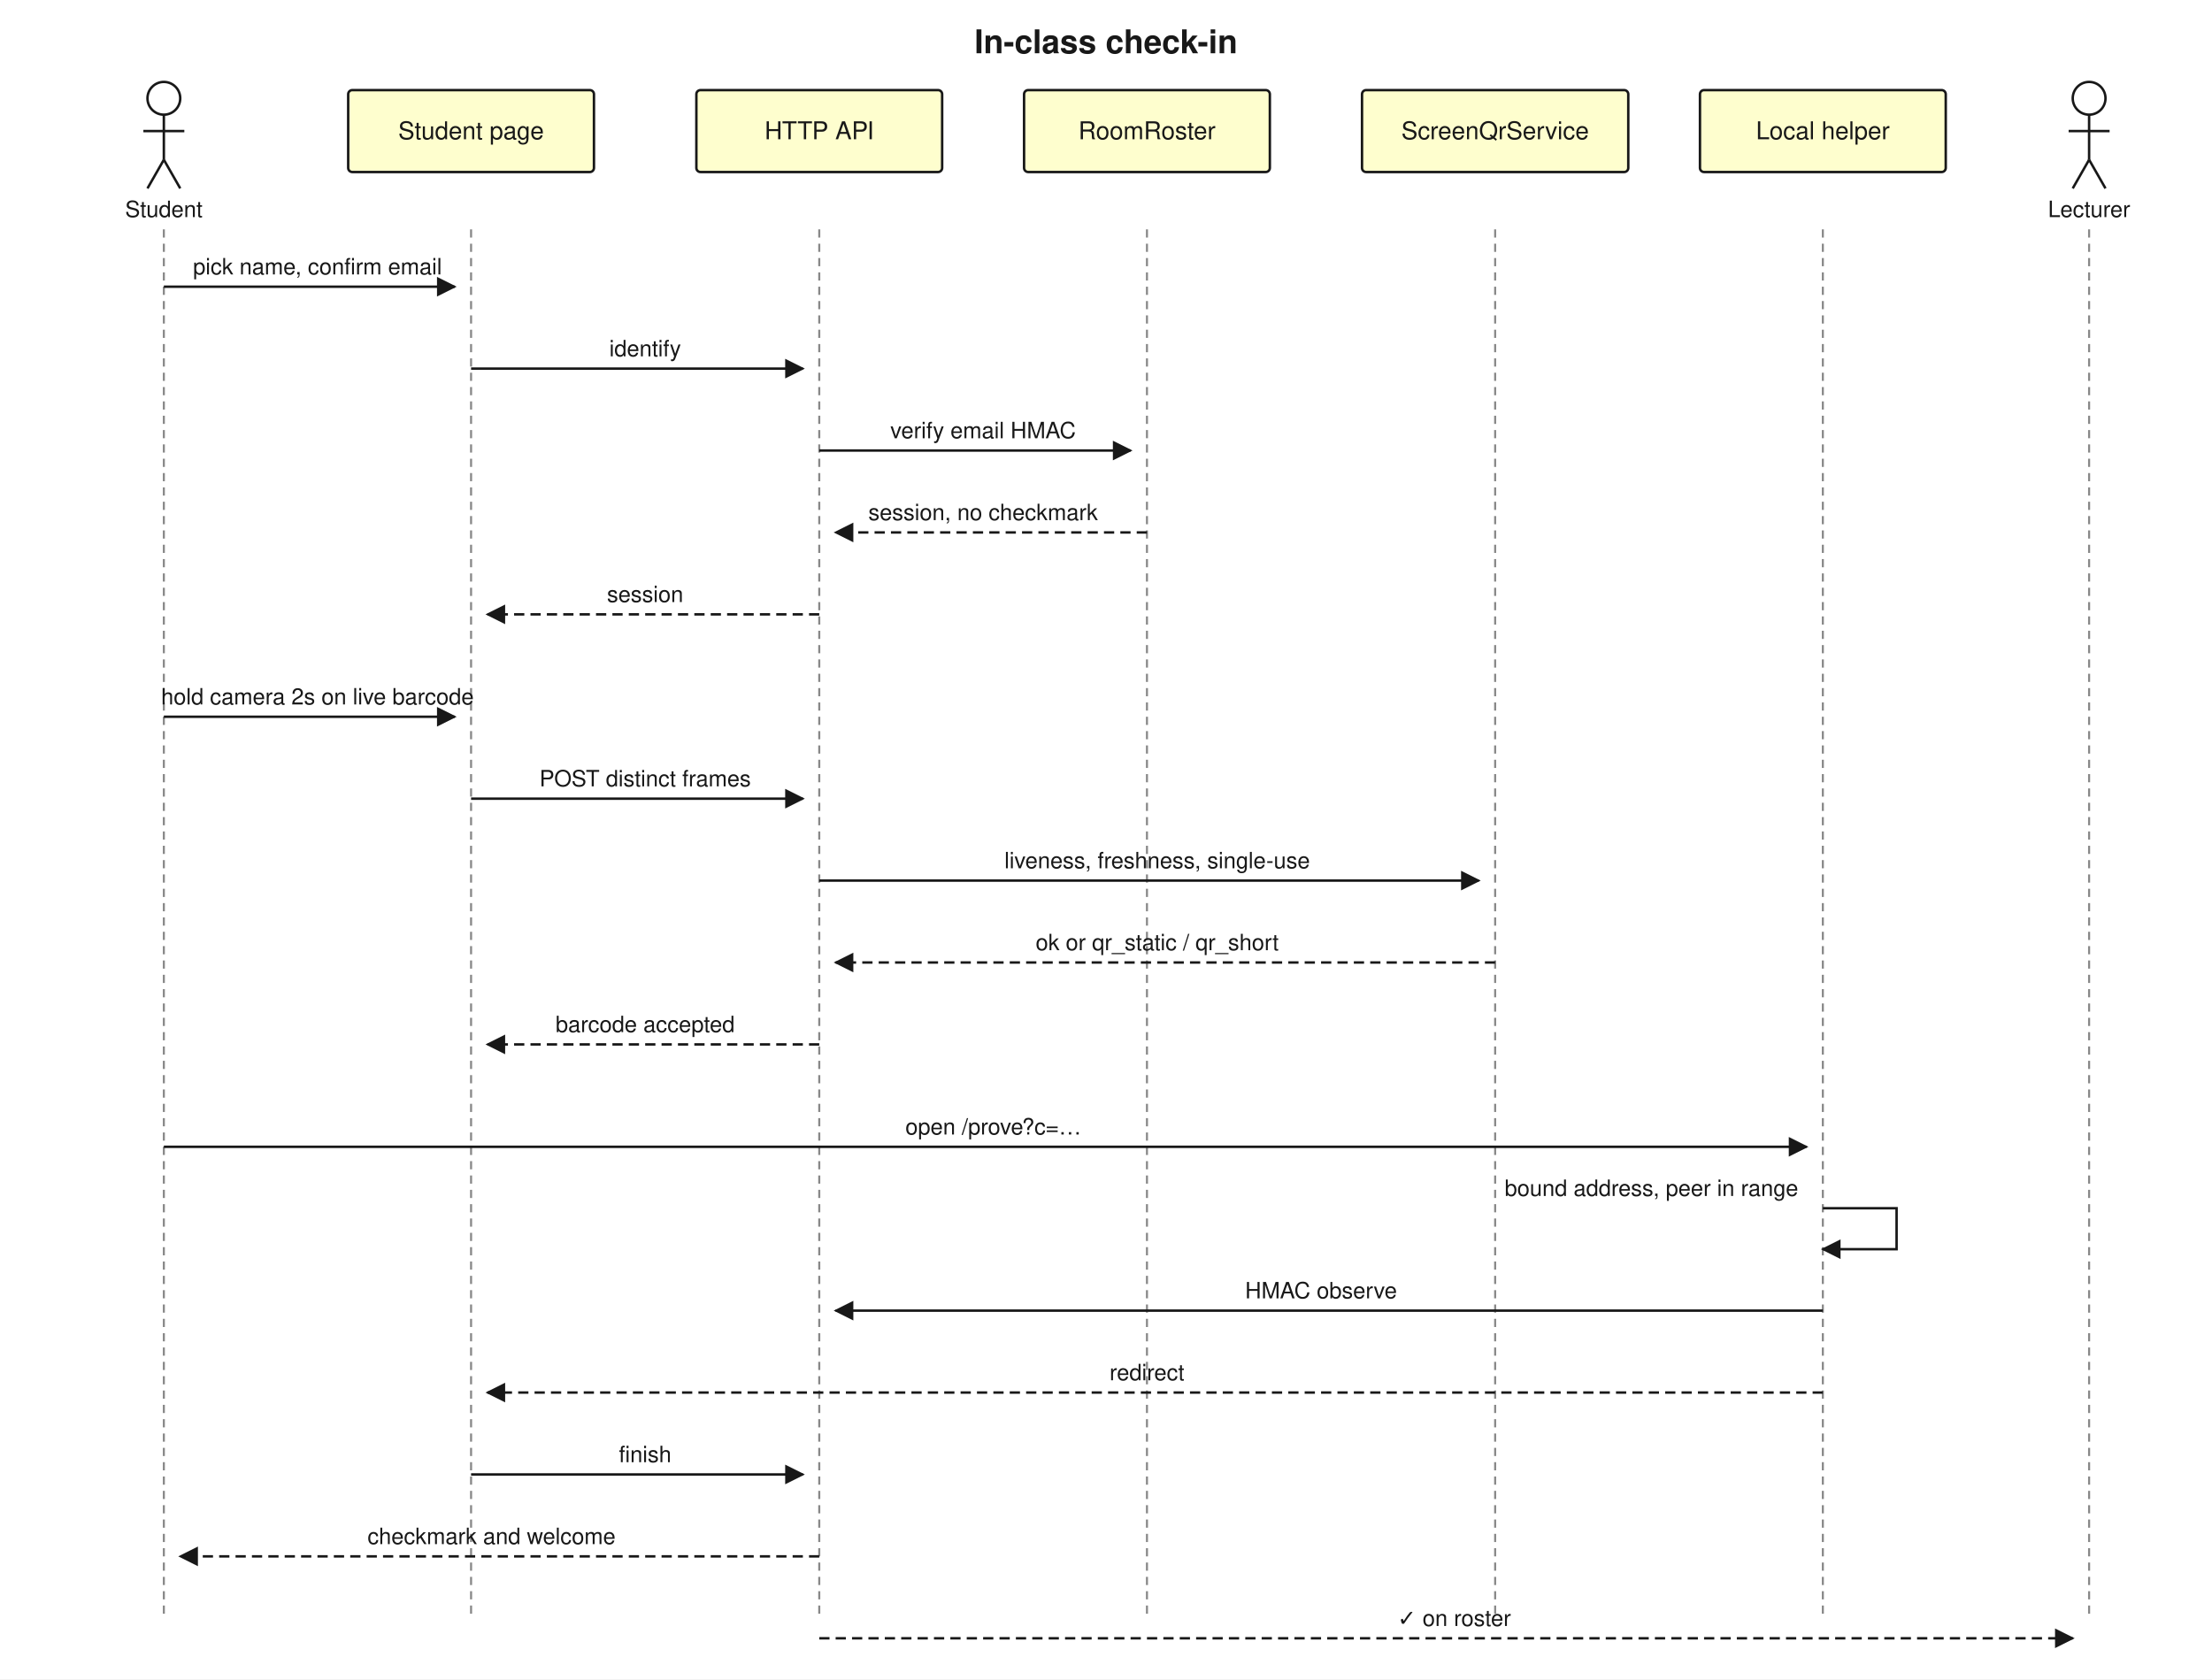
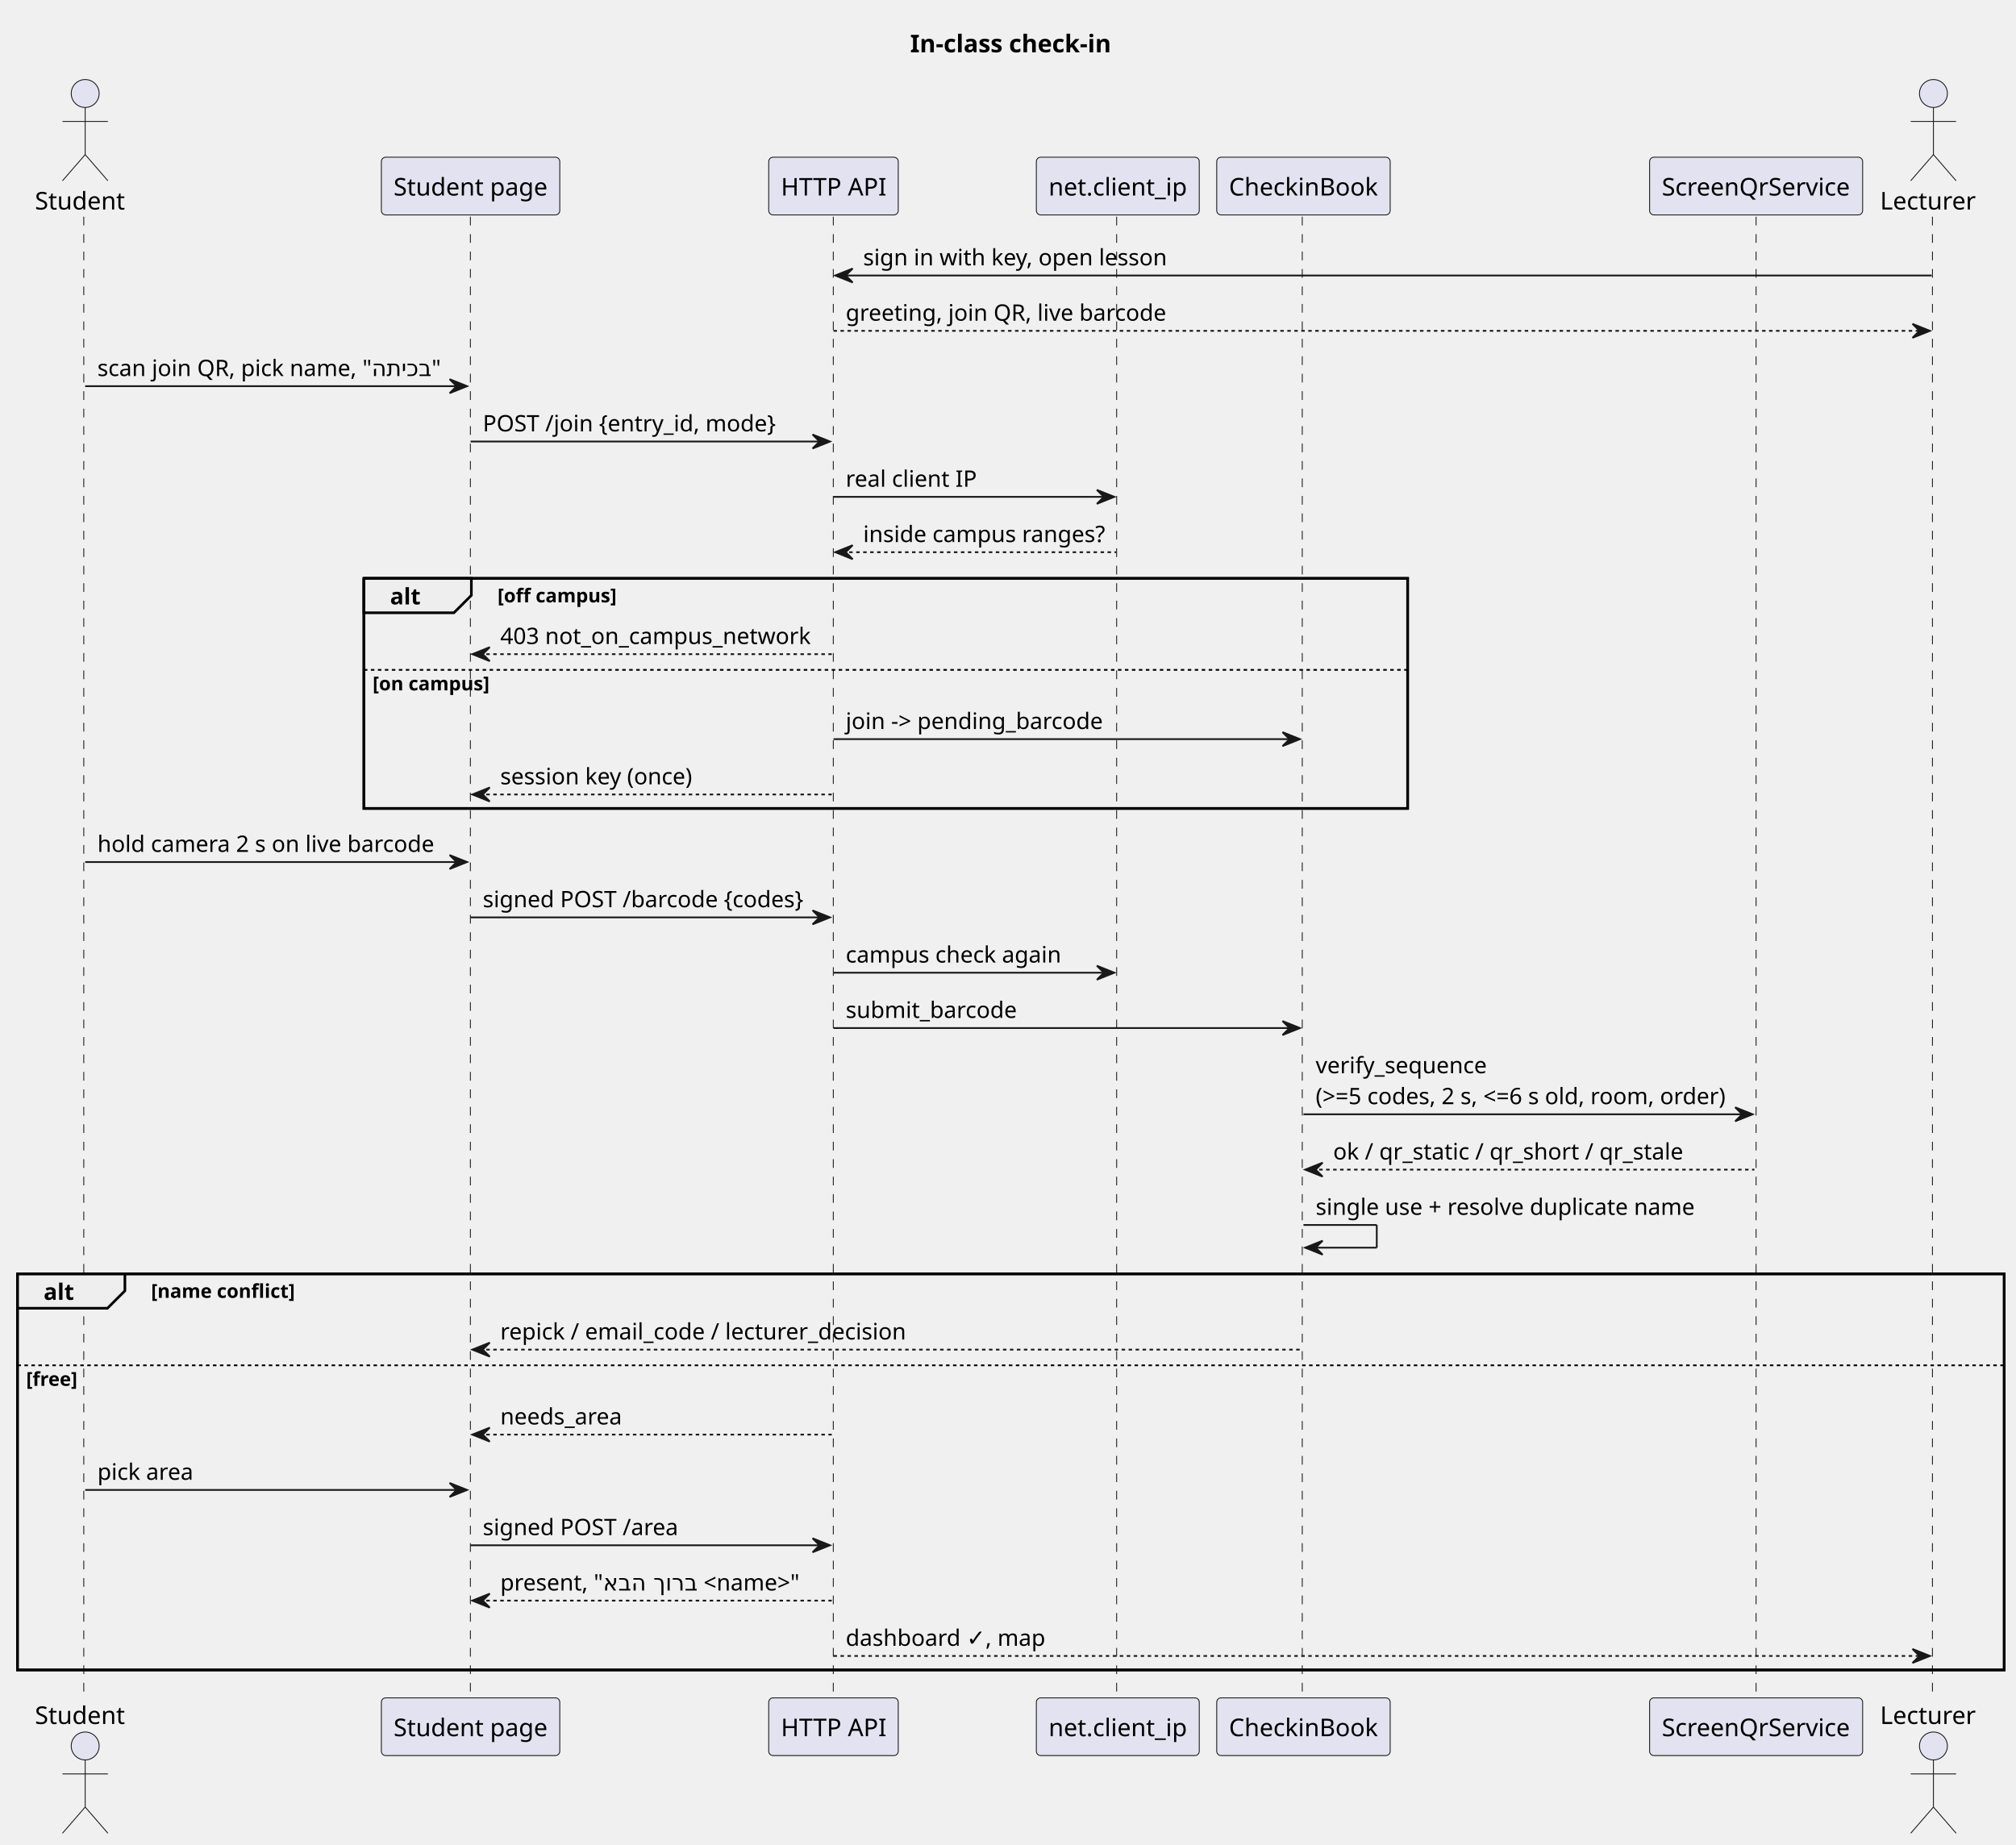
- <svg xmlns="http://www.w3.org/2000/svg" width="1080" height="820" viewBox="0 0 1080 820" role="img" aria-label="In-class check-in">
-   <defs>
-     <marker id="arrow" viewBox="0 0 10 10" refX="9" refY="5" markerWidth="8" markerHeight="8" orient="auto">
-       <path d="M 0 0 L 10 5 L 0 10 z" fill="#181818" />
-     </marker>
-     <style>
-       text { font-family: Helvetica, Arial, sans-serif; fill: #181818; }
-       .title { font-size: 16px; font-weight: bold; }
-       .pkg { font-size: 12px; font-style: italic; fill: #333; }
-       .label { font-size: 12px; }
-       .small { font-size: 11px; }
-       .cls { font-size: 12px; font-weight: bold; }
-       .attr { font-size: 11px; }
-     </style>
-   </defs>
-   <rect width="100%" height="100%" fill="#ffffff" />
-   <text class="title" x="540.0" y="26" text-anchor="middle">In-class check-in</text>
-   <circle cx="80" cy="48" r="8" fill="none" stroke="#181818" stroke-width="1.2" />
-   <line x1="80" y1="56" x2="80" y2="78" stroke="#181818" stroke-width="1.2" />
-   <line x1="70" y1="64" x2="90" y2="64" stroke="#181818" stroke-width="1.2" />
-   <line x1="80" y1="78" x2="72" y2="92" stroke="#181818" stroke-width="1.2" />
-   <line x1="80" y1="78" x2="88" y2="92" stroke="#181818" stroke-width="1.2" />
-   <text class="small" x="80.0" y="106.0" text-anchor="middle">Student</text>
-   <line x1="80" y1="112" x2="80" y2="790" stroke="#888" stroke-width="1" stroke-dasharray="4 3" />
-   <rect x="170.0" y="44.0" width="120.0" height="40.0" rx="2" fill="#FEFECE" stroke="#181818" stroke-width="1.2" />
-   <text class="label" x="230.0" y="68.0" text-anchor="middle">Student page</text>
-   <line x1="230" y1="112" x2="230" y2="790" stroke="#888" stroke-width="1" stroke-dasharray="4 3" />
-   <rect x="340.0" y="44.0" width="120.0" height="40.0" rx="2" fill="#FEFECE" stroke="#181818" stroke-width="1.2" />
-   <text class="label" x="400.0" y="68.0" text-anchor="middle">HTTP API</text>
-   <line x1="400" y1="112" x2="400" y2="790" stroke="#888" stroke-width="1" stroke-dasharray="4 3" />
-   <rect x="500.0" y="44.0" width="120.0" height="40.0" rx="2" fill="#FEFECE" stroke="#181818" stroke-width="1.2" />
-   <text class="label" x="560.0" y="68.0" text-anchor="middle">RoomRoster</text>
-   <line x1="560" y1="112" x2="560" y2="790" stroke="#888" stroke-width="1" stroke-dasharray="4 3" />
-   <rect x="665.0" y="44.0" width="130.0" height="40.0" rx="2" fill="#FEFECE" stroke="#181818" stroke-width="1.2" />
-   <text class="label" x="730.0" y="68.0" text-anchor="middle">ScreenQrService</text>
-   <line x1="730" y1="112" x2="730" y2="790" stroke="#888" stroke-width="1" stroke-dasharray="4 3" />
-   <rect x="830.0" y="44.0" width="120.0" height="40.0" rx="2" fill="#FEFECE" stroke="#181818" stroke-width="1.2" />
-   <text class="label" x="890.0" y="68.0" text-anchor="middle">Local helper</text>
-   <line x1="890" y1="112" x2="890" y2="790" stroke="#888" stroke-width="1" stroke-dasharray="4 3" />
-   <circle cx="1020" cy="48" r="8" fill="none" stroke="#181818" stroke-width="1.2" />
-   <line x1="1020" y1="56" x2="1020" y2="78" stroke="#181818" stroke-width="1.2" />
-   <line x1="1010" y1="64" x2="1030" y2="64" stroke="#181818" stroke-width="1.2" />
-   <line x1="1020" y1="78" x2="1012" y2="92" stroke="#181818" stroke-width="1.2" />
-   <line x1="1020" y1="78" x2="1028" y2="92" stroke="#181818" stroke-width="1.2" />
-   <text class="small" x="1020.0" y="106.0" text-anchor="middle">Lecturer</text>
-   <line x1="1020" y1="112" x2="1020" y2="790" stroke="#888" stroke-width="1" stroke-dasharray="4 3" />
-   <line x1="80" y1="140" x2="222" y2="140" stroke="#181818" stroke-width="1.2" marker-end="url(#arrow)" />
-   <text class="small" x="155.0" y="134.0" text-anchor="middle">pick name, confirm email</text>
-   <line x1="230" y1="180" x2="392" y2="180" stroke="#181818" stroke-width="1.2" marker-end="url(#arrow)" />
-   <text class="small" x="315.0" y="174.0" text-anchor="middle">identify</text>
-   <line x1="400" y1="220" x2="552" y2="220" stroke="#181818" stroke-width="1.2" marker-end="url(#arrow)" />
-   <text class="small" x="480.0" y="214.0" text-anchor="middle">verify email HMAC</text>
-   <line x1="560" y1="260" x2="408" y2="260" stroke="#181818" stroke-width="1.2" stroke-dasharray="5 3" marker-end="url(#arrow)" />
-   <text class="small" x="480.0" y="254.0" text-anchor="middle">session, no checkmark</text>
-   <line x1="400" y1="300" x2="238" y2="300" stroke="#181818" stroke-width="1.2" stroke-dasharray="5 3" marker-end="url(#arrow)" />
-   <text class="small" x="315.0" y="294.0" text-anchor="middle">session</text>
-   <line x1="80" y1="350" x2="222" y2="350" stroke="#181818" stroke-width="1.2" marker-end="url(#arrow)" />
-   <text class="small" x="155.0" y="344.0" text-anchor="middle">hold camera 2s on live barcode</text>
-   <line x1="230" y1="390" x2="392" y2="390" stroke="#181818" stroke-width="1.2" marker-end="url(#arrow)" />
-   <text class="small" x="315.0" y="384.0" text-anchor="middle">POST distinct frames</text>
-   <line x1="400" y1="430" x2="722" y2="430" stroke="#181818" stroke-width="1.2" marker-end="url(#arrow)" />
-   <text class="small" x="565.0" y="424.0" text-anchor="middle">liveness, freshness, single-use</text>
-   <line x1="730" y1="470" x2="408" y2="470" stroke="#181818" stroke-width="1.2" stroke-dasharray="5 3" marker-end="url(#arrow)" />
-   <text class="small" x="565.0" y="464.0" text-anchor="middle">ok or qr_static / qr_short</text>
-   <line x1="400" y1="510" x2="238" y2="510" stroke="#181818" stroke-width="1.2" stroke-dasharray="5 3" marker-end="url(#arrow)" />
-   <text class="small" x="315.0" y="504.0" text-anchor="middle">barcode accepted</text>
-   <line x1="80" y1="560" x2="882" y2="560" stroke="#181818" stroke-width="1.2" marker-end="url(#arrow)" />
-   <text class="small" x="485.0" y="554.0" text-anchor="middle">open /prove?c=…</text>
-   <path d="M 890 590 L 926 590 L 926 610 L 890 610" fill="none" stroke="#181818" stroke-width="1.2" marker-end="url(#arrow)" />
-   <text class="small" x="878.0" y="584.0" text-anchor="end">bound address, peer in range</text>
-   <line x1="890" y1="640" x2="408" y2="640" stroke="#181818" stroke-width="1.2" marker-end="url(#arrow)" />
-   <text class="small" x="645.0" y="634.0" text-anchor="middle">HMAC observe</text>
-   <line x1="890" y1="680" x2="238" y2="680" stroke="#181818" stroke-width="1.2" stroke-dasharray="5 3" marker-end="url(#arrow)" />
-   <text class="small" x="560.0" y="674.0" text-anchor="middle">redirect</text>
-   <line x1="230" y1="720" x2="392" y2="720" stroke="#181818" stroke-width="1.2" marker-end="url(#arrow)" />
-   <text class="small" x="315.0" y="714.0" text-anchor="middle">finish</text>
-   <line x1="400" y1="760" x2="88" y2="760" stroke="#181818" stroke-width="1.2" stroke-dasharray="5 3" marker-end="url(#arrow)" />
-   <text class="small" x="240.0" y="754.0" text-anchor="middle">checkmark and welcome</text>
-   <line x1="400" y1="800" x2="1012" y2="800" stroke="#181818" stroke-width="1.2" stroke-dasharray="5 3" marker-end="url(#arrow)" />
-   <text class="small" x="710.0" y="794.0" text-anchor="middle">✓ on roster</text>
+ <svg xmlns="http://www.w3.org/2000/svg" contentStyleType="text/css" height="1057px" preserveAspectRatio="none" style="width:1155px;height:1057px;background:#FFFFFF;" version="1.1" viewBox="0 0 1155 1057" width="1155px" zoomAndPan="magnify">
+   <defs />
+   <g>
+     <text fill="#000000" font-family="sans-serif" font-size="14" font-weight="bold" lengthAdjust="spacing" textLength="114.38" x="521.436" y="29.966">In-class check-in</text>
+     <rect fill="none" height="131.806" style="stroke:#000000;stroke-width:1.5;" width="597.964" x="208.491" y="331.372" />
+     <rect fill="none" height="226.924" style="stroke:#000000;stroke-width:1.5;" width="1138.251" x="10" y="729.826" />
+     <line style="stroke:#181818;stroke-width:0.5;stroke-dasharray:5.0,5.0;" x1="48" x2="48" y1="124.136" y2="973.75" />
+     <line style="stroke:#181818;stroke-width:0.5;stroke-dasharray:5.0,5.0;" x1="269.491" x2="269.491" y1="124.136" y2="973.75" />
+     <line style="stroke:#181818;stroke-width:0.5;stroke-dasharray:5.0,5.0;" x1="477.415" x2="477.415" y1="124.136" y2="973.75" />
+     <line style="stroke:#181818;stroke-width:0.5;stroke-dasharray:5.0,5.0;" x1="639.745" x2="639.745" y1="124.136" y2="973.75" />
+     <line style="stroke:#181818;stroke-width:0.5;stroke-dasharray:5.0,5.0;" x1="746.083" x2="746.083" y1="124.136" y2="973.75" />
+     <line style="stroke:#181818;stroke-width:0.5;stroke-dasharray:5.0,5.0;" x1="1006.082" x2="1006.082" y1="124.136" y2="973.75" />
+     <line style="stroke:#181818;stroke-width:0.5;stroke-dasharray:5.0,5.0;" x1="1107.133" x2="1107.133" y1="124.136" y2="973.75" />
+     <text fill="#000000" font-family="sans-serif" font-size="14" lengthAdjust="spacing" textLength="51.604" x="20" y="120.034">Student</text>
+     <ellipse cx="48.802" cy="53.568" fill="#E2E2F0" rx="8" ry="8" style="stroke:#181818;stroke-width:0.5;" />
+     <path d="M48.802,61.568 L48.802,88.568 M35.802,69.568 L61.802,69.568 M48.802,88.568 L35.802,103.568 M48.802,88.568 L61.802,103.568 " fill="none" style="stroke:#181818;stroke-width:0.5;" />
+     <text fill="#000000" font-family="sans-serif" font-size="14" lengthAdjust="spacing" textLength="51.604" x="20" y="987.716">Student</text>
+     <ellipse cx="48.802" cy="1000.318" fill="#E2E2F0" rx="8" ry="8" style="stroke:#181818;stroke-width:0.5;" />
+     <path d="M48.802,1008.318 L48.802,1035.318 M35.802,1016.318 L61.802,1016.318 M48.802,1035.318 L35.802,1050.318 M48.802,1035.318 L61.802,1050.318 " fill="none" style="stroke:#181818;stroke-width:0.5;" />
+     <rect fill="#E2E2F0" height="33.068" rx="2.5" ry="2.5" style="stroke:#181818;stroke-width:0.5;" width="102.214" x="218.491" y="90.068" />
+     <text fill="#000000" font-family="sans-serif" font-size="14" lengthAdjust="spacing" textLength="88.214" x="225.491" y="112.034">Student page</text>
+     <rect fill="#E2E2F0" height="33.068" rx="2.5" ry="2.5" style="stroke:#181818;stroke-width:0.5;" width="102.214" x="218.491" y="972.75" />
+     <text fill="#000000" font-family="sans-serif" font-size="14" lengthAdjust="spacing" textLength="88.214" x="225.491" y="994.716">Student page</text>
+     <rect fill="#E2E2F0" height="33.068" rx="2.5" ry="2.5" style="stroke:#181818;stroke-width:0.5;" width="74.214" x="440.415" y="90.068" />
+     <text fill="#000000" font-family="sans-serif" font-size="14" lengthAdjust="spacing" textLength="60.214" x="447.415" y="112.034">HTTP API</text>
+     <rect fill="#E2E2F0" height="33.068" rx="2.5" ry="2.5" style="stroke:#181818;stroke-width:0.5;" width="74.214" x="440.415" y="972.75" />
+     <text fill="#000000" font-family="sans-serif" font-size="14" lengthAdjust="spacing" textLength="60.214" x="447.415" y="994.716">HTTP API</text>
+     <rect fill="#E2E2F0" height="33.068" rx="2.5" ry="2.5" style="stroke:#181818;stroke-width:0.5;" width="93.338" x="593.745" y="90.068" />
+     <text fill="#000000" font-family="sans-serif" font-size="14" lengthAdjust="spacing" textLength="79.338" x="600.745" y="112.034">net.client_ip</text>
+     <rect fill="#E2E2F0" height="33.068" rx="2.5" ry="2.5" style="stroke:#181818;stroke-width:0.5;" width="93.338" x="593.745" y="972.75" />
+     <text fill="#000000" font-family="sans-serif" font-size="14" lengthAdjust="spacing" textLength="79.338" x="600.745" y="994.716">net.client_ip</text>
+     <rect fill="#E2E2F0" height="33.068" rx="2.5" ry="2.5" style="stroke:#181818;stroke-width:0.5;" width="99.372" x="697.083" y="90.068" />
+     <text fill="#000000" font-family="sans-serif" font-size="14" lengthAdjust="spacing" textLength="85.372" x="704.083" y="112.034">CheckinBook</text>
+     <rect fill="#E2E2F0" height="33.068" rx="2.5" ry="2.5" style="stroke:#181818;stroke-width:0.5;" width="99.372" x="697.083" y="972.75" />
+     <text fill="#000000" font-family="sans-serif" font-size="14" lengthAdjust="spacing" textLength="85.372" x="704.083" y="994.716">CheckinBook</text>
+     <rect fill="#E2E2F0" height="33.068" rx="2.5" ry="2.5" style="stroke:#181818;stroke-width:0.5;" width="122.052" x="945.082" y="90.068" />
+     <text fill="#000000" font-family="sans-serif" font-size="14" lengthAdjust="spacing" textLength="108.052" x="952.082" y="112.034">ScreenQrService</text>
+     <rect fill="#E2E2F0" height="33.068" rx="2.5" ry="2.5" style="stroke:#181818;stroke-width:0.5;" width="122.052" x="945.082" y="972.75" />
+     <text fill="#000000" font-family="sans-serif" font-size="14" lengthAdjust="spacing" textLength="108.052" x="952.082" y="994.716">ScreenQrService</text>
+     <text fill="#000000" font-family="sans-serif" font-size="14" lengthAdjust="spacing" textLength="55.118" x="1077.133" y="120.034">Lecturer</text>
+     <ellipse cx="1107.692" cy="53.568" fill="#E2E2F0" rx="8" ry="8" style="stroke:#181818;stroke-width:0.5;" />
+     <path d="M1107.692,61.568 L1107.692,88.568 M1094.692,69.568 L1120.692,69.568 M1107.692,88.568 L1094.692,103.568 M1107.692,88.568 L1120.692,103.568 " fill="none" style="stroke:#181818;stroke-width:0.5;" />
+     <text fill="#000000" font-family="sans-serif" font-size="14" lengthAdjust="spacing" textLength="55.118" x="1077.133" y="987.716">Lecturer</text>
+     <ellipse cx="1107.692" cy="1000.318" fill="#E2E2F0" rx="8" ry="8" style="stroke:#181818;stroke-width:0.5;" />
+     <path d="M1107.692,1008.318 L1107.692,1035.318 M1094.692,1016.318 L1120.692,1016.318 M1107.692,1035.318 L1094.692,1050.318 M1107.692,1035.318 L1120.692,1050.318 " fill="none" style="stroke:#181818;stroke-width:0.5;" />
+     <polygon fill="#181818" points="488.522,153.842,478.522,157.842,488.522,161.842,484.522,157.842" style="stroke:#181818;stroke-width:1.0;" />
+     <line style="stroke:#181818;stroke-width:1.0;" x1="482.522" x2="1106.692" y1="157.842" y2="157.842" />
+     <text fill="#000000" font-family="sans-serif" font-size="13" lengthAdjust="spacing" textLength="174.85" x="494.522" y="152.033">sign in with key, open lesson</text>
+     <polygon fill="#181818" points="1095.692,185.548,1105.692,189.548,1095.692,193.548,1099.692,189.548" style="stroke:#181818;stroke-width:1.0;" />
+     <line style="stroke:#181818;stroke-width:1.0;stroke-dasharray:2.0,2.0;" x1="477.522" x2="1101.692" y1="189.548" y2="189.548" />
+     <text fill="#000000" font-family="sans-serif" font-size="13" lengthAdjust="spacing" textLength="184.171" x="484.522" y="183.739">greeting, join QR, live barcode</text>
+     <polygon fill="#181818" points="257.598,217.254,267.598,221.254,257.598,225.254,261.598,221.254" style="stroke:#181818;stroke-width:1.0;" />
+     <line style="stroke:#181818;stroke-width:1.0;" x1="48.802" x2="263.598" y1="221.254" y2="221.254" />
+     <text fill="#000000" font-family="sans-serif" font-size="13" lengthAdjust="spacing" textLength="196.796" x="55.802" y="215.445">scan join QR, pick name, "בכיתה"</text>
+     <polygon fill="#181818" points="465.522,248.96,475.522,252.96,465.522,256.96,469.522,252.96" style="stroke:#181818;stroke-width:1.0;" />
+     <line style="stroke:#181818;stroke-width:1.0;" x1="269.598" x2="471.522" y1="252.96" y2="252.96" />
+     <text fill="#000000" font-family="sans-serif" font-size="13" lengthAdjust="spacing" textLength="167.856" x="276.598" y="247.151">POST /join {entry_id, mode}</text>
+     <polygon fill="#181818" points="628.414,280.666,638.414,284.666,628.414,288.666,632.414,284.666" style="stroke:#181818;stroke-width:1.0;" />
+     <line style="stroke:#181818;stroke-width:1.0;" x1="477.522" x2="634.414" y1="284.666" y2="284.666" />
+     <text fill="#000000" font-family="sans-serif" font-size="13" lengthAdjust="spacing" textLength="75.387" x="484.522" y="278.857">real client IP</text>
+     <polygon fill="#181818" points="488.522,312.372,478.522,316.372,488.522,320.372,484.522,316.372" style="stroke:#181818;stroke-width:1.0;" />
+     <line style="stroke:#181818;stroke-width:1.0;stroke-dasharray:2.0,2.0;" x1="482.522" x2="639.414" y1="316.372" y2="316.372" />
+     <text fill="#000000" font-family="sans-serif" font-size="13" lengthAdjust="spacing" textLength="138.892" x="494.522" y="310.563">inside campus ranges?</text>
+     <path d="M208.491,331.372 L270.05,331.372 L270.05,341.078 L260.05,351.078 L208.491,351.078 L208.491,331.372 " fill="#EEEEEE" style="stroke:#000000;stroke-width:1.5;" />
+     <rect fill="none" height="131.806" style="stroke:#000000;stroke-width:1.5;" width="597.964" x="208.491" y="331.372" />
+     <text fill="#000000" font-family="sans-serif" font-size="13" font-weight="bold" lengthAdjust="spacing" textLength="16.559" x="223.491" y="346.269">alt</text>
+     <text fill="#000000" font-family="sans-serif" font-size="11" font-weight="bold" lengthAdjust="spacing" textLength="68.67" x="285.05" y="345.131">[off campus]</text>
+     <polygon fill="#181818" points="280.598,370.784,270.598,374.784,280.598,378.784,276.598,374.784" style="stroke:#181818;stroke-width:1.0;" />
+     <line style="stroke:#181818;stroke-width:1.0;stroke-dasharray:2.0,2.0;" x1="274.598" x2="476.522" y1="374.784" y2="374.784" />
+     <text fill="#000000" font-family="sans-serif" font-size="13" lengthAdjust="spacing" textLength="177.892" x="286.598" y="368.975">403 not_on_campus_network</text>
+     <line style="stroke:#000000;stroke-width:1.0;stroke-dasharray:2.0,2.0;" x1="208.491" x2="806.454" y1="383.784" y2="383.784" />
+     <text fill="#000000" font-family="sans-serif" font-size="11" font-weight="bold" lengthAdjust="spacing" textLength="67.556" x="213.491" y="395.543">[on campus]</text>
+     <polygon fill="#181818" points="734.769,419.472,744.769,423.472,734.769,427.472,738.769,423.472" style="stroke:#181818;stroke-width:1.0;" />
+     <line style="stroke:#181818;stroke-width:1.0;" x1="477.522" x2="740.769" y1="423.472" y2="423.472" />
+     <text fill="#000000" font-family="sans-serif" font-size="13" lengthAdjust="spacing" textLength="147.589" x="484.522" y="417.663">join -&gt; pending_barcode</text>
+     <polygon fill="#181818" points="280.598,451.178,270.598,455.178,280.598,459.178,276.598,455.178" style="stroke:#181818;stroke-width:1.0;" />
+     <line style="stroke:#181818;stroke-width:1.0;stroke-dasharray:2.0,2.0;" x1="274.598" x2="476.522" y1="455.178" y2="455.178" />
+     <text fill="#000000" font-family="sans-serif" font-size="13" lengthAdjust="spacing" textLength="110.201" x="286.598" y="449.369">session key (once)</text>
+     <polygon fill="#181818" points="257.598,489.884,267.598,493.884,257.598,497.884,261.598,493.884" style="stroke:#181818;stroke-width:1.0;" />
+     <line style="stroke:#181818;stroke-width:1.0;" x1="48.802" x2="263.598" y1="493.884" y2="493.884" />
+     <text fill="#000000" font-family="sans-serif" font-size="13" lengthAdjust="spacing" textLength="193.505" x="55.802" y="488.075">hold camera 2 s on live barcode</text>
+     <polygon fill="#181818" points="465.522,521.59,475.522,525.59,465.522,529.59,469.522,525.59" style="stroke:#181818;stroke-width:1.0;" />
+     <line style="stroke:#181818;stroke-width:1.0;" x1="269.598" x2="471.522" y1="525.59" y2="525.59" />
+     <text fill="#000000" font-family="sans-serif" font-size="13" lengthAdjust="spacing" textLength="183.924" x="276.598" y="519.781">signed POST /barcode {codes}</text>
+     <polygon fill="#181818" points="628.414,553.296,638.414,557.296,628.414,561.296,632.414,557.296" style="stroke:#181818;stroke-width:1.0;" />
+     <line style="stroke:#181818;stroke-width:1.0;" x1="477.522" x2="634.414" y1="557.296" y2="557.296" />
+     <text fill="#000000" font-family="sans-serif" font-size="13" lengthAdjust="spacing" textLength="123.461" x="484.522" y="551.487">campus check again</text>
+     <polygon fill="#181818" points="734.769,585.002,744.769,589.002,734.769,593.002,738.769,589.002" style="stroke:#181818;stroke-width:1.0;" />
+     <line style="stroke:#181818;stroke-width:1.0;" x1="477.522" x2="740.769" y1="589.002" y2="589.002" />
+     <text fill="#000000" font-family="sans-serif" font-size="13" lengthAdjust="spacing" textLength="98.319" x="484.522" y="583.193">submit_barcode</text>
+     <polygon fill="#181818" points="994.108,634.414,1004.108,638.414,994.108,642.414,998.108,638.414" style="stroke:#181818;stroke-width:1.0;" />
+     <line style="stroke:#181818;stroke-width:1.0;" x1="746.769" x2="1000.108" y1="638.414" y2="638.414" />
+     <text fill="#000000" font-family="sans-serif" font-size="13" lengthAdjust="spacing" textLength="98.059" x="753.769" y="614.899">verify_sequence</text>
+     <text fill="#000000" font-family="sans-serif" font-size="13" lengthAdjust="spacing" textLength="235.339" x="753.769" y="632.605">(&gt;=5 codes, 2 s, &lt;=6 s old, room, order)</text>
+     <polygon fill="#181818" points="757.769,666.12,747.769,670.12,757.769,674.12,753.769,670.12" style="stroke:#181818;stroke-width:1.0;" />
+     <line style="stroke:#181818;stroke-width:1.0;stroke-dasharray:2.0,2.0;" x1="751.769" x2="1005.108" y1="670.12" y2="670.12" />
+     <text fill="#000000" font-family="sans-serif" font-size="13" lengthAdjust="spacing" textLength="200.59" x="763.769" y="664.311">ok / qr_static / qr_short / qr_stale</text>
+     <line style="stroke:#181818;stroke-width:1.0;" x1="746.769" x2="788.769" y1="701.826" y2="701.826" />
+     <line style="stroke:#181818;stroke-width:1.0;" x1="788.769" x2="788.769" y1="701.826" y2="714.826" />
+     <line style="stroke:#181818;stroke-width:1.0;" x1="747.769" x2="788.769" y1="714.826" y2="714.826" />
+     <polygon fill="#181818" points="757.769,710.826,747.769,714.826,757.769,718.826,753.769,714.826" style="stroke:#181818;stroke-width:1.0;" />
+     <text fill="#000000" font-family="sans-serif" font-size="13" lengthAdjust="spacing" textLength="217.412" x="753.769" y="696.017">single use + resolve duplicate name</text>
+     <path d="M10,729.826 L71.559,729.826 L71.559,739.532 L61.559,749.532 L10,749.532 L10,729.826 " fill="#EEEEEE" style="stroke:#000000;stroke-width:1.5;" />
+     <rect fill="none" height="226.924" style="stroke:#000000;stroke-width:1.5;" width="1138.251" x="10" y="729.826" />
+     <text fill="#000000" font-family="sans-serif" font-size="13" font-weight="bold" lengthAdjust="spacing" textLength="16.559" x="25" y="744.723">alt</text>
+     <text fill="#000000" font-family="sans-serif" font-size="11" font-weight="bold" lengthAdjust="spacing" textLength="81.812" x="86.559" y="743.585">[name conflict]</text>
+     <polygon fill="#181818" points="280.598,769.238,270.598,773.238,280.598,777.238,276.598,773.238" style="stroke:#181818;stroke-width:1.0;" />
+     <line style="stroke:#181818;stroke-width:1.0;stroke-dasharray:2.0,2.0;" x1="274.598" x2="745.769" y1="773.238" y2="773.238" />
+     <text fill="#000000" font-family="sans-serif" font-size="13" lengthAdjust="spacing" textLength="233.012" x="286.598" y="767.429">repick / email_code / lecturer_decision</text>
+     <line style="stroke:#000000;stroke-width:1.0;stroke-dasharray:2.0,2.0;" x1="10" x2="1148.251" y1="782.238" y2="782.238" />
+     <text fill="#000000" font-family="sans-serif" font-size="11" font-weight="bold" lengthAdjust="spacing" textLength="30.035" x="15" y="793.997">[free]</text>
+     <polygon fill="#181818" points="280.598,817.926,270.598,821.926,280.598,825.926,276.598,821.926" style="stroke:#181818;stroke-width:1.0;" />
+     <line style="stroke:#181818;stroke-width:1.0;stroke-dasharray:2.0,2.0;" x1="274.598" x2="476.522" y1="821.926" y2="821.926" />
+     <text fill="#000000" font-family="sans-serif" font-size="13" lengthAdjust="spacing" textLength="69.979" x="286.598" y="816.117">needs_area</text>
+     <polygon fill="#181818" points="257.598,849.632,267.598,853.632,257.598,857.632,261.598,853.632" style="stroke:#181818;stroke-width:1.0;" />
+     <line style="stroke:#181818;stroke-width:1.0;" x1="48.802" x2="263.598" y1="853.632" y2="853.632" />
+     <text fill="#000000" font-family="sans-serif" font-size="13" lengthAdjust="spacing" textLength="55.198" x="55.802" y="847.823">pick area</text>
+     <polygon fill="#181818" points="465.522,881.338,475.522,885.338,465.522,889.338,469.522,885.338" style="stroke:#181818;stroke-width:1.0;" />
+     <line style="stroke:#181818;stroke-width:1.0;" x1="269.598" x2="471.522" y1="885.338" y2="885.338" />
+     <text fill="#000000" font-family="sans-serif" font-size="13" lengthAdjust="spacing" textLength="112.203" x="276.598" y="879.529">signed POST /area</text>
+     <polygon fill="#181818" points="280.598,913.044,270.598,917.044,280.598,921.044,276.598,917.044" style="stroke:#181818;stroke-width:1.0;" />
+     <line style="stroke:#181818;stroke-width:1.0;stroke-dasharray:2.0,2.0;" x1="274.598" x2="476.522" y1="917.044" y2="917.044" />
+     <text fill="#000000" font-family="sans-serif" font-size="13" lengthAdjust="spacing" textLength="170.977" x="286.598" y="911.235">present, "ברוך הבא &lt;name&gt;"</text>
+     <polygon fill="#181818" points="1095.692,944.75,1105.692,948.75,1095.692,952.75,1099.692,948.75" style="stroke:#181818;stroke-width:1.0;" />
+     <line style="stroke:#181818;stroke-width:1.0;stroke-dasharray:2.0,2.0;" x1="477.522" x2="1101.692" y1="948.75" y2="948.75" />
+     <text fill="#000000" font-family="sans-serif" font-size="13" lengthAdjust="spacing" textLength="114.646" x="484.522" y="942.941">dashboard ✓, map</text>
+   </g>
</svg>
